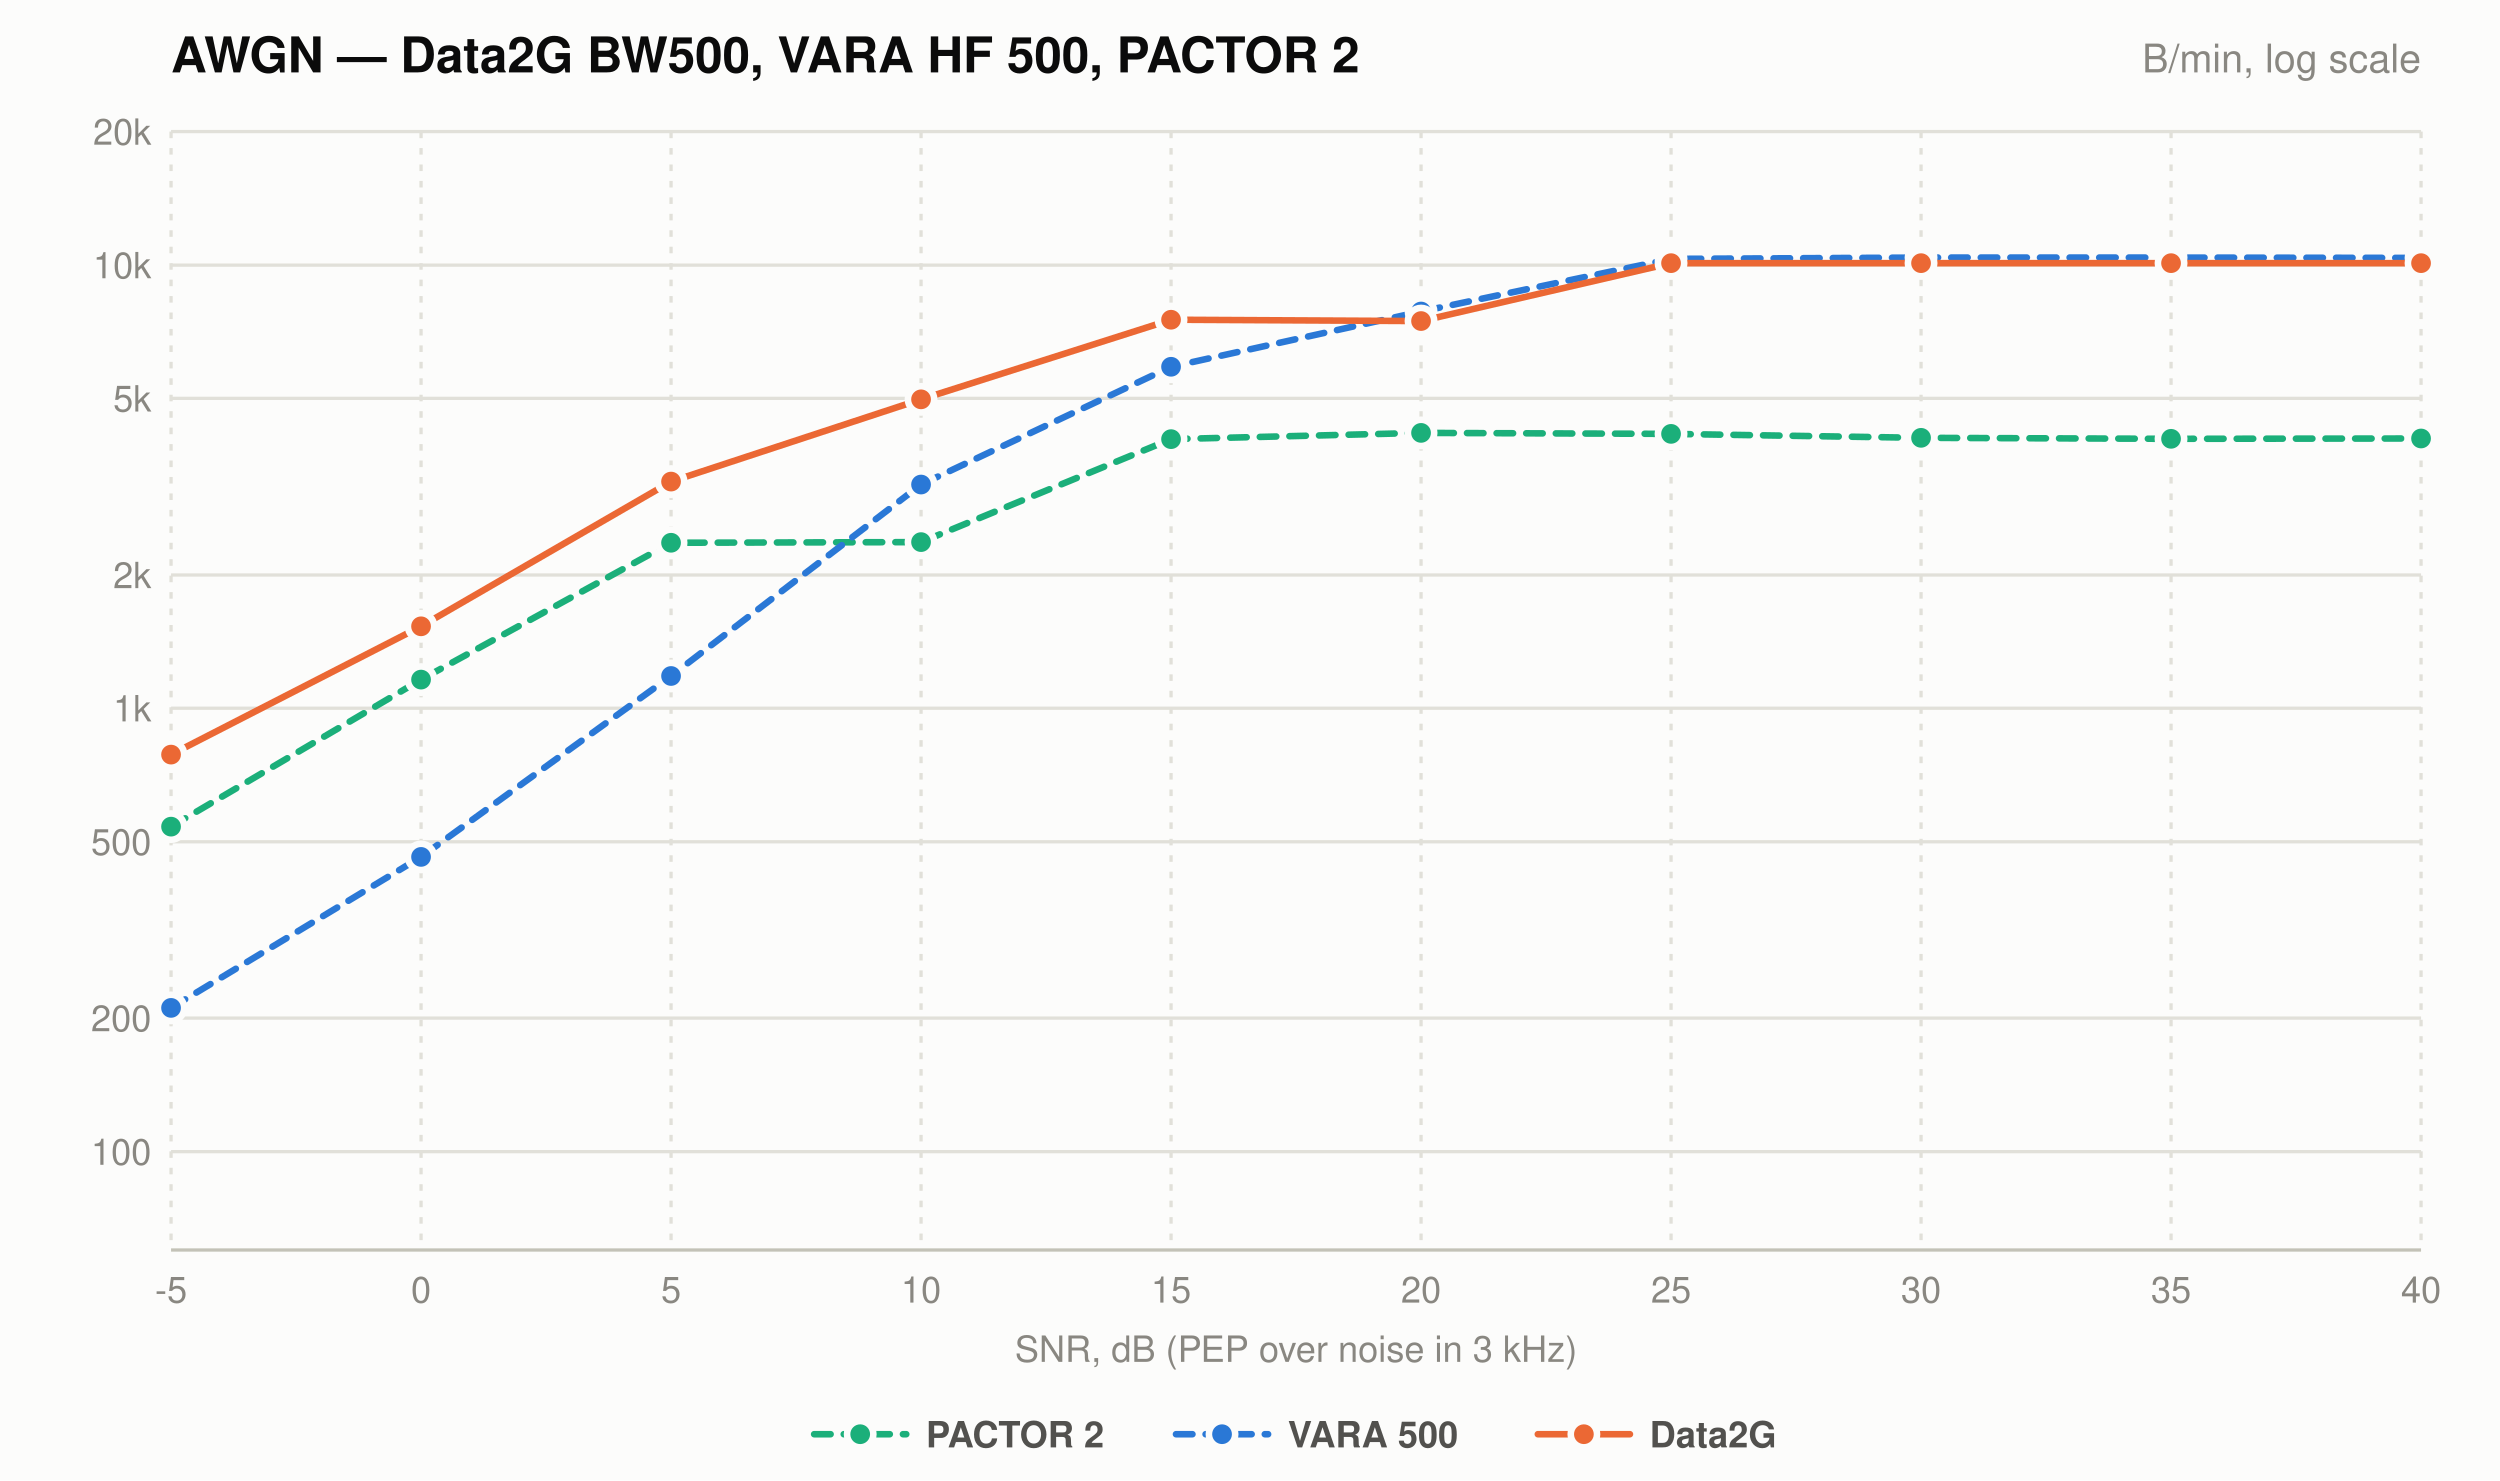
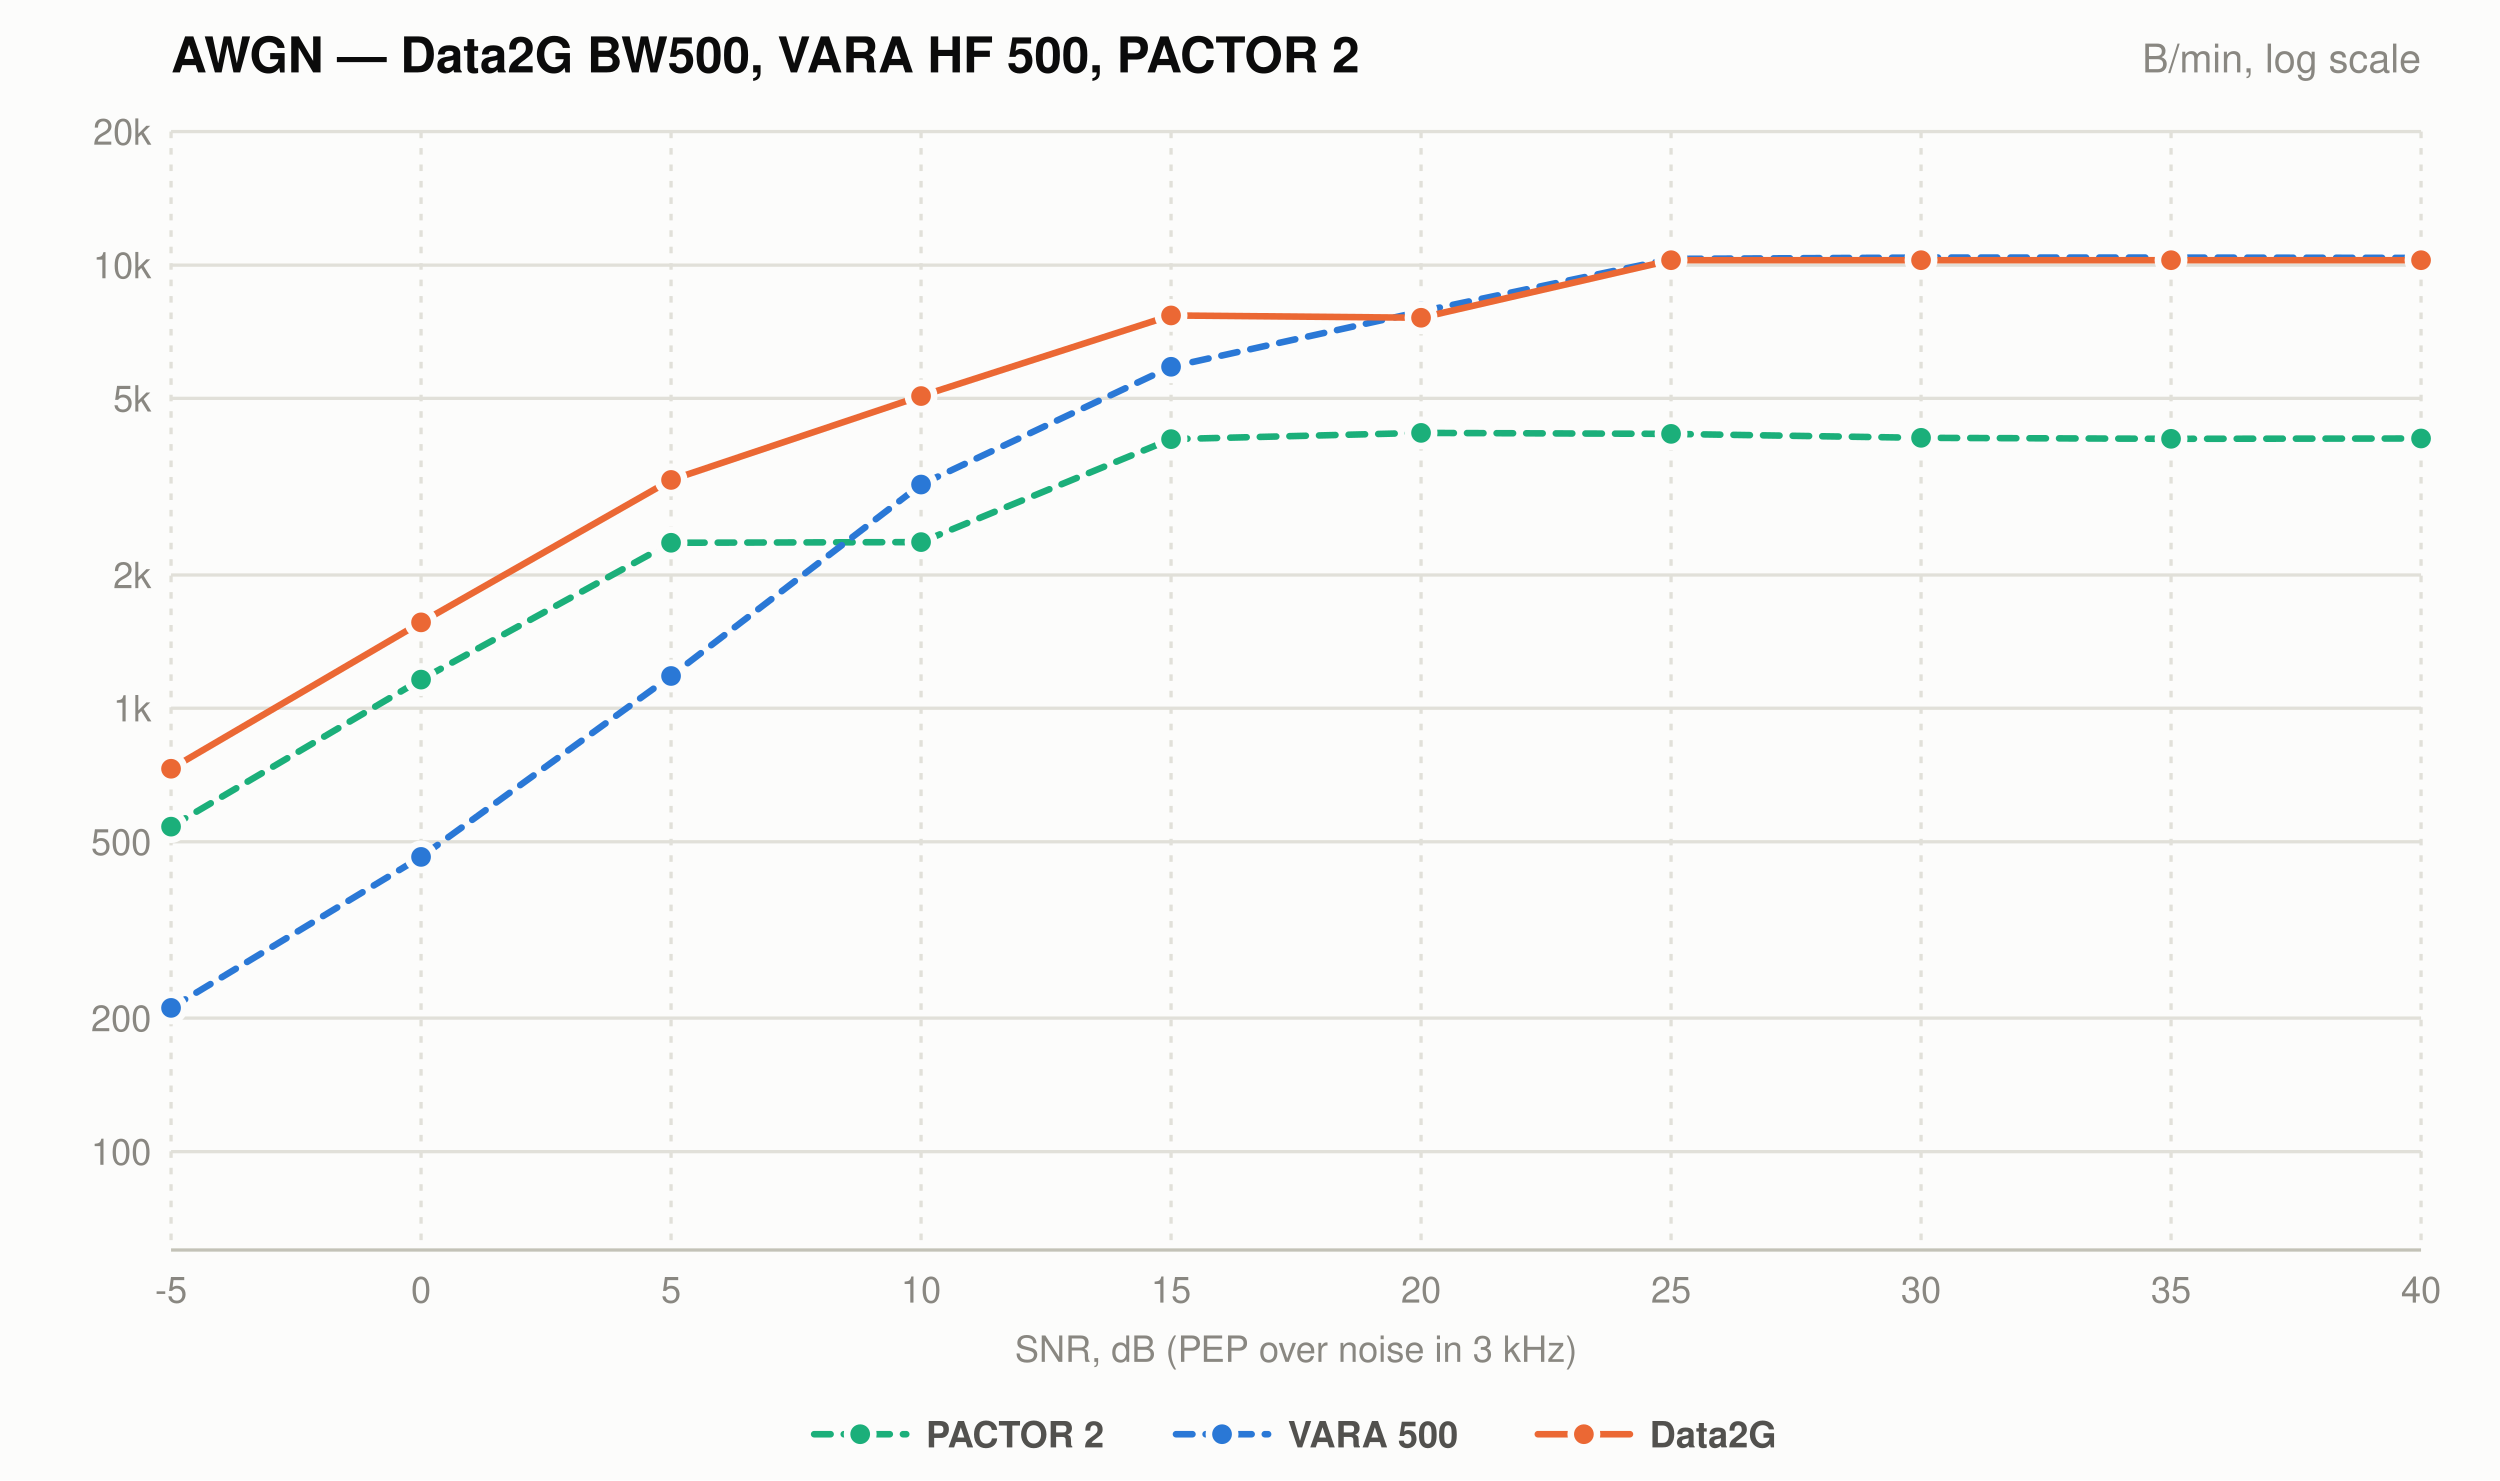
<svg xmlns="http://www.w3.org/2000/svg" viewBox="0 0 760 450" width="760" height="450" font-family="-apple-system, BlinkMacSystemFont, 'Segoe UI', Helvetica, Arial, sans-serif">
  <rect width="760" height="450" fill="#fcfcfb" />
  <text x="52" y="22" font-size="15" font-weight="600" fill="#0b0b0b">AWGN — Data2G BW500, VARA HF 500, PACTOR 2</text>
  <text x="736" y="22" font-size="12" fill="#898781" text-anchor="end">B/min, log scale</text>
  <line x1="52" x2="736" y1="350.1" y2="350.1" stroke="#e1e0d9" />
  <text x="46" y="354.1" font-size="11" fill="#898781" text-anchor="end">100</text>
  <line x1="52" x2="736" y1="309.5" y2="309.5" stroke="#e1e0d9" />
  <text x="46" y="313.5" font-size="11" fill="#898781" text-anchor="end">200</text>
  <line x1="52" x2="736" y1="255.9" y2="255.9" stroke="#e1e0d9" />
  <text x="46" y="259.9" font-size="11" fill="#898781" text-anchor="end">500</text>
  <line x1="52" x2="736" y1="215.3" y2="215.3" stroke="#e1e0d9" />
  <text x="46" y="219.3" font-size="11" fill="#898781" text-anchor="end">1k</text>
  <line x1="52" x2="736" y1="174.8" y2="174.8" stroke="#e1e0d9" />
  <text x="46" y="178.8" font-size="11" fill="#898781" text-anchor="end">2k</text>
  <line x1="52" x2="736" y1="121.1" y2="121.1" stroke="#e1e0d9" />
  <text x="46" y="125.1" font-size="11" fill="#898781" text-anchor="end">5k</text>
  <line x1="52" x2="736" y1="80.6" y2="80.6" stroke="#e1e0d9" />
  <text x="46" y="84.6" font-size="11" fill="#898781" text-anchor="end">10k</text>
  <line x1="52" x2="736" y1="40.0" y2="40.0" stroke="#e1e0d9" />
  <text x="46" y="44.0" font-size="11" fill="#898781" text-anchor="end">20k</text>
  <line x1="52.0" x2="52.0" y1="40" y2="380" stroke="#e1e0d9" stroke-dasharray="2 3" />
  <text x="52.0" y="396" font-size="11" fill="#898781" text-anchor="middle">-5</text>
  <line x1="128.0" x2="128.0" y1="40" y2="380" stroke="#e1e0d9" stroke-dasharray="2 3" />
  <text x="128.0" y="396" font-size="11" fill="#898781" text-anchor="middle">0</text>
  <line x1="204.0" x2="204.0" y1="40" y2="380" stroke="#e1e0d9" stroke-dasharray="2 3" />
  <text x="204.0" y="396" font-size="11" fill="#898781" text-anchor="middle">5</text>
  <line x1="280.0" x2="280.0" y1="40" y2="380" stroke="#e1e0d9" stroke-dasharray="2 3" />
  <text x="280.0" y="396" font-size="11" fill="#898781" text-anchor="middle">10</text>
  <line x1="356.0" x2="356.0" y1="40" y2="380" stroke="#e1e0d9" stroke-dasharray="2 3" />
  <text x="356.0" y="396" font-size="11" fill="#898781" text-anchor="middle">15</text>
  <line x1="432.0" x2="432.0" y1="40" y2="380" stroke="#e1e0d9" stroke-dasharray="2 3" />
  <text x="432.0" y="396" font-size="11" fill="#898781" text-anchor="middle">20</text>
  <line x1="508.0" x2="508.0" y1="40" y2="380" stroke="#e1e0d9" stroke-dasharray="2 3" />
  <text x="508.0" y="396" font-size="11" fill="#898781" text-anchor="middle">25</text>
  <line x1="584.0" x2="584.0" y1="40" y2="380" stroke="#e1e0d9" stroke-dasharray="2 3" />
  <text x="584.0" y="396" font-size="11" fill="#898781" text-anchor="middle">30</text>
  <line x1="660.0" x2="660.0" y1="40" y2="380" stroke="#e1e0d9" stroke-dasharray="2 3" />
  <text x="660.0" y="396" font-size="11" fill="#898781" text-anchor="middle">35</text>
  <line x1="736.0" x2="736.0" y1="40" y2="380" stroke="#e1e0d9" stroke-dasharray="2 3" />
  <text x="736.0" y="396" font-size="11" fill="#898781" text-anchor="middle">40</text>
  <line x1="52" x2="736" y1="380" y2="380" stroke="#c3c2b7" />
  <text x="394.0" y="414" font-size="11" fill="#898781" text-anchor="middle">SNR, dB (PEP over noise in 3 kHz)</text>
  <path d="M52.0,251.3L128.0,206.6L204.0,165.0L280.0,164.8L356.0,133.5L432.0,131.6L508.0,131.9L584.0,133.1L660.0,133.4L736.0,133.3" fill="none" stroke="#1baf7a" stroke-width="2" stroke-linejoin="round" stroke-linecap="round" stroke-dasharray="5 4" />
  <circle cx="52.0" cy="251.3" r="4" fill="#1baf7a" stroke="#fcfcfb" stroke-width="2" />
  <circle cx="128.0" cy="206.6" r="4" fill="#1baf7a" stroke="#fcfcfb" stroke-width="2" />
  <circle cx="204.0" cy="165.0" r="4" fill="#1baf7a" stroke="#fcfcfb" stroke-width="2" />
  <circle cx="280.0" cy="164.8" r="4" fill="#1baf7a" stroke="#fcfcfb" stroke-width="2" />
  <circle cx="356.0" cy="133.5" r="4" fill="#1baf7a" stroke="#fcfcfb" stroke-width="2" />
  <circle cx="432.0" cy="131.6" r="4" fill="#1baf7a" stroke="#fcfcfb" stroke-width="2" />
  <circle cx="508.0" cy="131.9" r="4" fill="#1baf7a" stroke="#fcfcfb" stroke-width="2" />
  <circle cx="584.0" cy="133.1" r="4" fill="#1baf7a" stroke="#fcfcfb" stroke-width="2" />
  <circle cx="660.0" cy="133.4" r="4" fill="#1baf7a" stroke="#fcfcfb" stroke-width="2" />
  <circle cx="736.0" cy="133.3" r="4" fill="#1baf7a" stroke="#fcfcfb" stroke-width="2" />
  <path d="M52.0,306.4L128.0,260.5L204.0,205.5L280.0,147.3L356.0,111.5L432.0,94.7L508.0,78.7L584.0,78.3L660.0,78.3L736.0,78.4" fill="none" stroke="#2a78d6" stroke-width="2" stroke-linejoin="round" stroke-linecap="round" stroke-dasharray="5 4" />
  <circle cx="52.0" cy="306.4" r="4" fill="#2a78d6" stroke="#fcfcfb" stroke-width="2" />
  <circle cx="128.0" cy="260.5" r="4" fill="#2a78d6" stroke="#fcfcfb" stroke-width="2" />
  <circle cx="204.0" cy="205.5" r="4" fill="#2a78d6" stroke="#fcfcfb" stroke-width="2" />
  <circle cx="280.0" cy="147.3" r="4" fill="#2a78d6" stroke="#fcfcfb" stroke-width="2" />
  <circle cx="356.0" cy="111.5" r="4" fill="#2a78d6" stroke="#fcfcfb" stroke-width="2" />
  <circle cx="432.0" cy="94.7" r="4" fill="#2a78d6" stroke="#fcfcfb" stroke-width="2" />
  <circle cx="508.0" cy="78.7" r="4" fill="#2a78d6" stroke="#fcfcfb" stroke-width="2" />
  <circle cx="584.0" cy="78.3" r="4" fill="#2a78d6" stroke="#fcfcfb" stroke-width="2" />
  <circle cx="660.0" cy="78.3" r="4" fill="#2a78d6" stroke="#fcfcfb" stroke-width="2" />
  <circle cx="736.0" cy="78.4" r="4" fill="#2a78d6" stroke="#fcfcfb" stroke-width="2" />
-   <path d="M52.0,229.4L128.0,190.4L204.0,146.4L280.0,121.4L356.0,97.2L432.0,97.6L508.0,80.0L584.0,80.0L660.0,80.0L736.0,80.0" fill="none" stroke="#eb6834" stroke-width="2" stroke-linejoin="round" stroke-linecap="round" />
-   <circle cx="52.0" cy="229.4" r="4" fill="#eb6834" stroke="#fcfcfb" stroke-width="2" />
-   <circle cx="128.0" cy="190.4" r="4" fill="#eb6834" stroke="#fcfcfb" stroke-width="2" />
-   <circle cx="204.0" cy="146.4" r="4" fill="#eb6834" stroke="#fcfcfb" stroke-width="2" />
-   <circle cx="280.0" cy="121.4" r="4" fill="#eb6834" stroke="#fcfcfb" stroke-width="2" />
-   <circle cx="356.0" cy="97.2" r="4" fill="#eb6834" stroke="#fcfcfb" stroke-width="2" />
-   <circle cx="432.0" cy="97.6" r="4" fill="#eb6834" stroke="#fcfcfb" stroke-width="2" />
-   <circle cx="508.0" cy="80.0" r="4" fill="#eb6834" stroke="#fcfcfb" stroke-width="2" />
-   <circle cx="584.0" cy="80.0" r="4" fill="#eb6834" stroke="#fcfcfb" stroke-width="2" />
-   <circle cx="660.0" cy="80.0" r="4" fill="#eb6834" stroke="#fcfcfb" stroke-width="2" />
-   <circle cx="736.0" cy="80.0" r="4" fill="#eb6834" stroke="#fcfcfb" stroke-width="2" />
+   <path d="M52.0,233.7L128.0,189.2L204.0,145.9L280.0,120.4L356.0,95.9L432.0,96.6L508.0,79.1L584.0,79.1L660.0,79.1L736.0,79.1" fill="none" stroke="#eb6834" stroke-width="2" stroke-linejoin="round" stroke-linecap="round" />
+   <circle cx="52.0" cy="233.7" r="4" fill="#eb6834" stroke="#fcfcfb" stroke-width="2" />
+   <circle cx="128.0" cy="189.2" r="4" fill="#eb6834" stroke="#fcfcfb" stroke-width="2" />
+   <circle cx="204.0" cy="145.9" r="4" fill="#eb6834" stroke="#fcfcfb" stroke-width="2" />
+   <circle cx="280.0" cy="120.4" r="4" fill="#eb6834" stroke="#fcfcfb" stroke-width="2" />
+   <circle cx="356.0" cy="95.9" r="4" fill="#eb6834" stroke="#fcfcfb" stroke-width="2" />
+   <circle cx="432.0" cy="96.6" r="4" fill="#eb6834" stroke="#fcfcfb" stroke-width="2" />
+   <circle cx="508.0" cy="79.1" r="4" fill="#eb6834" stroke="#fcfcfb" stroke-width="2" />
+   <circle cx="584.0" cy="79.1" r="4" fill="#eb6834" stroke="#fcfcfb" stroke-width="2" />
+   <circle cx="660.0" cy="79.1" r="4" fill="#eb6834" stroke="#fcfcfb" stroke-width="2" />
+   <circle cx="736.0" cy="79.1" r="4" fill="#eb6834" stroke="#fcfcfb" stroke-width="2" />
  <line x1="247.5" x2="275.5" y1="436" y2="436" stroke="#1baf7a" stroke-width="2" stroke-linecap="round" stroke-dasharray="5 4" />
  <circle cx="261.5" cy="436" r="4" fill="#1baf7a" stroke="#fcfcfb" stroke-width="2" />
  <text x="281.5" y="440" font-size="11" font-weight="600" fill="#52514e">PACTOR 2</text>
  <line x1="357.5" x2="385.5" y1="436" y2="436" stroke="#2a78d6" stroke-width="2" stroke-linecap="round" stroke-dasharray="5 4" />
  <circle cx="371.5" cy="436" r="4" fill="#2a78d6" stroke="#fcfcfb" stroke-width="2" />
  <text x="391.5" y="440" font-size="11" font-weight="600" fill="#52514e">VARA 500</text>
  <line x1="467.5" x2="495.5" y1="436" y2="436" stroke="#eb6834" stroke-width="2" stroke-linecap="round" />
  <circle cx="481.5" cy="436" r="4" fill="#eb6834" stroke="#fcfcfb" stroke-width="2" />
  <text x="501.5" y="440" font-size="11" font-weight="600" fill="#52514e">Data2G</text>
</svg>
